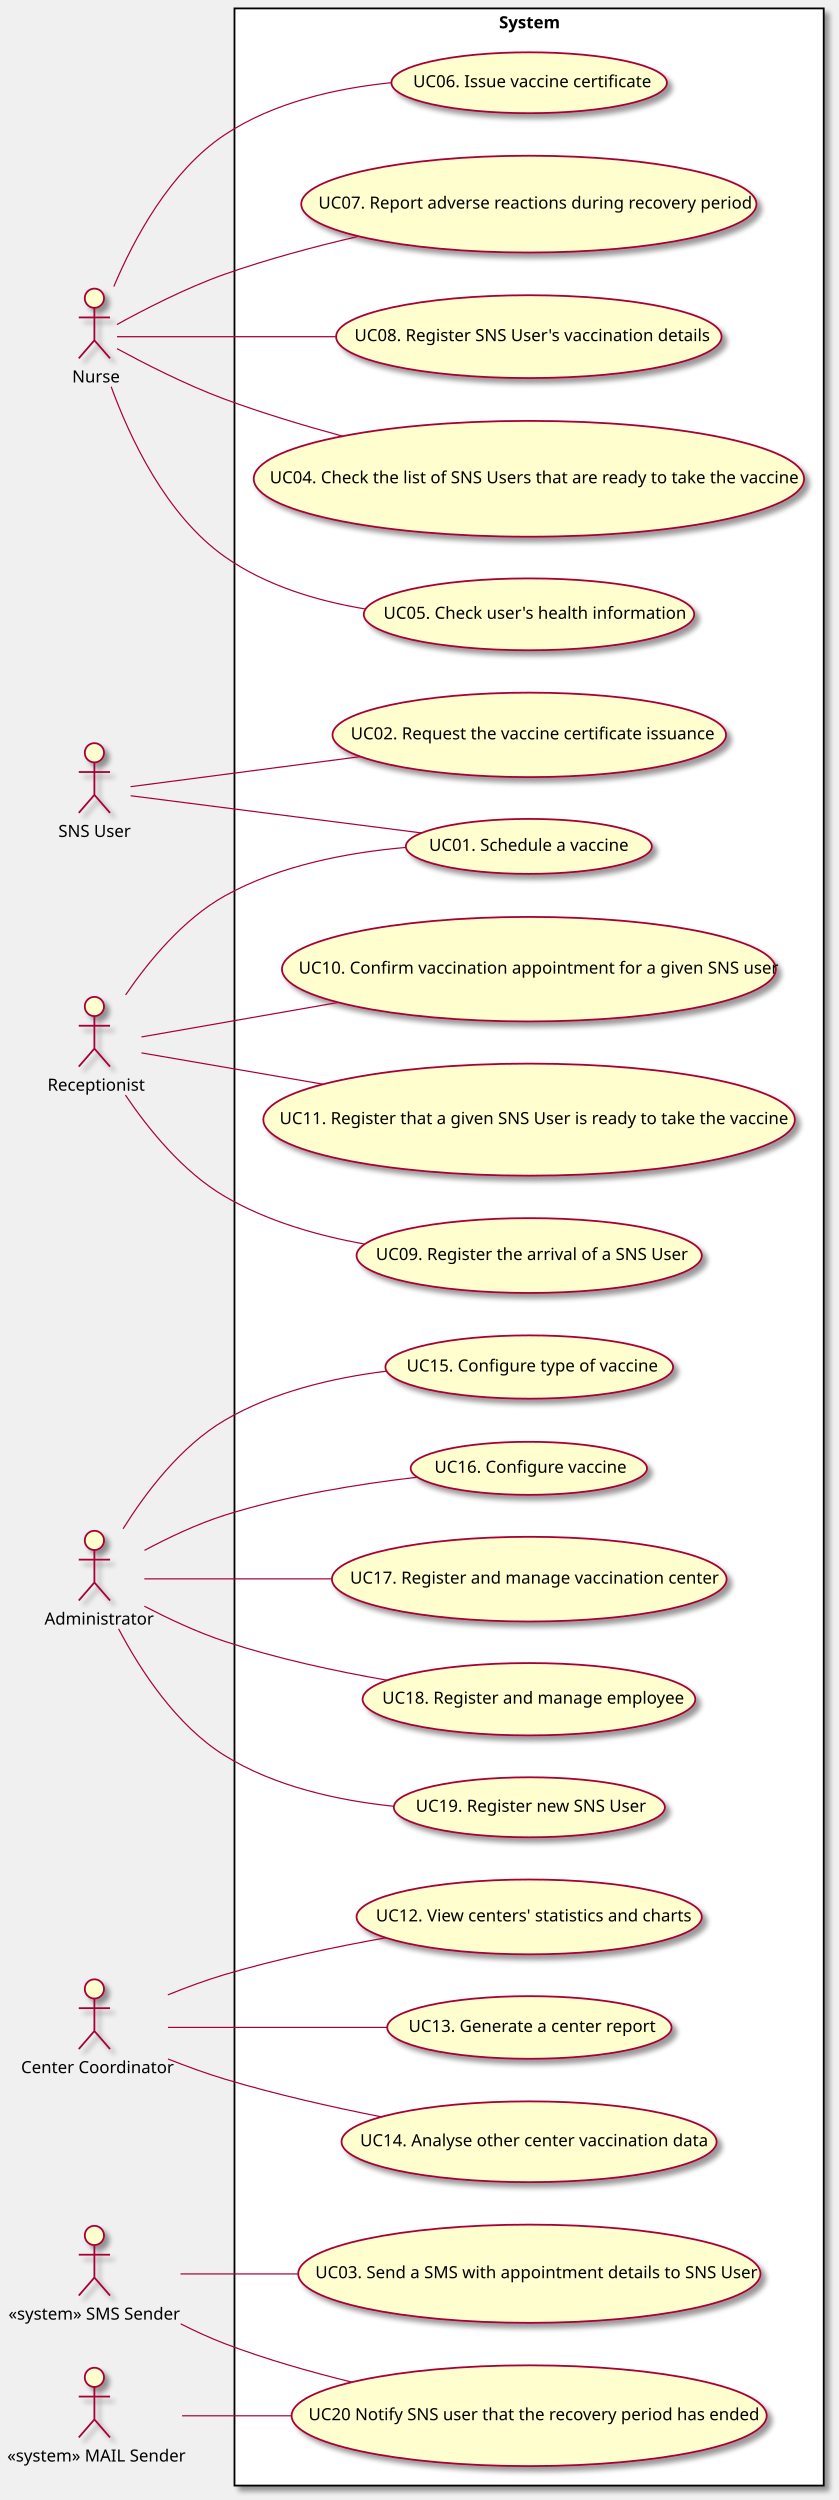
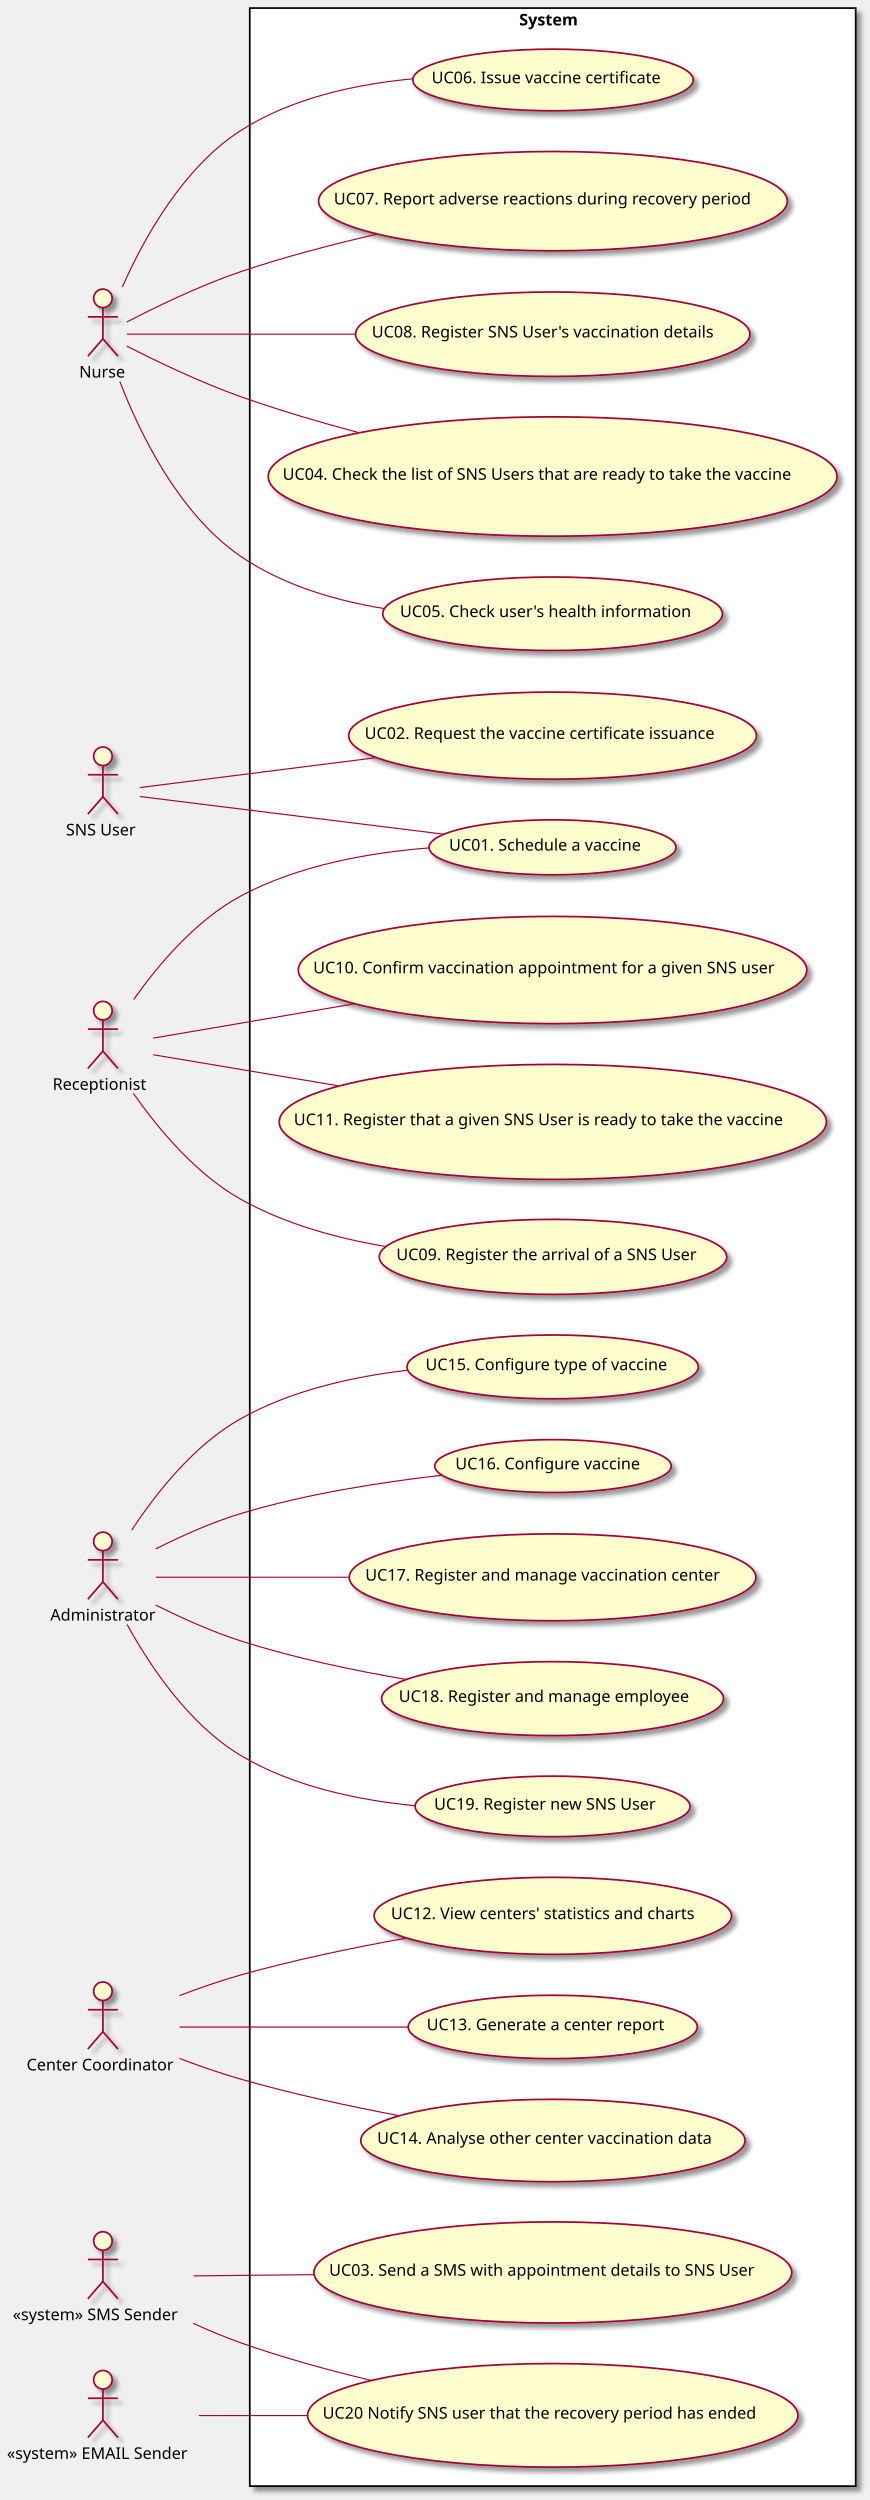
- <svg xmlns="http://www.w3.org/2000/svg" contentScriptType="application/ecmascript" contentStyleType="text/css" height="2079px" preserveAspectRatio="none" style="width:697px;height:2079px;background:#FFFFFF;" version="1.1" viewBox="0 0 697 2079" width="697px" zoomAndPan="magnify">
+ <svg xmlns="http://www.w3.org/2000/svg" contentScriptType="application/ecmascript" contentStyleType="text/css" height="2162px" preserveAspectRatio="none" style="width:752px;height:2162px;background:#FFFFFF;" version="1.1" viewBox="0 0 752 2162" width="752px" zoomAndPan="magnify">
  <defs>
-     <filter height="300%" id="fudltv7mrfibr" width="300%" x="-1" y="-1">
+     <filter height="300%" id="fjjvde1gguyhm" width="300%" x="-1" y="-1">
      <feGaussianBlur result="blurOut" stdDeviation="2.0" />
      <feColorMatrix in="blurOut" result="blurOut2" type="matrix" values="0 0 0 0 0 0 0 0 0 0 0 0 0 0 0 0 0 0 .4 0" />
      <feOffset dx="4.0" dy="4.0" in="blurOut2" result="blurOut3" />
      <feBlend in="SourceGraphic" in2="blurOut3" mode="normal" />
    </filter>
  </defs>
  <g>
-     <rect fill="#FFFFFF" filter="url(#fudltv7mrfibr)" height="2060" style="stroke:#000000;stroke-width:1.5;" width="490" x="195" y="7" />
-     <text fill="#000000" font-family="sans-serif" font-size="14" font-weight="bold" lengthAdjust="spacing" textLength="50" x="415" y="23.533">System</text>
-     <ellipse cx="439.793" cy="703.859" fill="#FEFECE" filter="url(#fudltv7mrfibr)" rx="102.293" ry="22.859" style="stroke:#A80036;stroke-width:1.5;" />
-     <text fill="#000000" font-family="sans-serif" font-size="14" lengthAdjust="spacing" textLength="166" x="356.793" y="707.587">UC01. Schedule a vaccine</text>
-     <ellipse cx="440.15" cy="611.13" fill="#FEFECE" filter="url(#fudltv7mrfibr)" rx="163.65" ry="35.13" style="stroke:#A80036;stroke-width:1.5;" />
-     <text fill="#000000" font-family="sans-serif" font-size="14" lengthAdjust="spacing" textLength="297" x="291.65" y="614.858">UC02. Request the vaccine certificate issuance</text>
-     <ellipse cx="440.193" cy="1890.839" fill="#FEFECE" filter="url(#fudltv7mrfibr)" rx="192.193" ry="40.839" style="stroke:#A80036;stroke-width:1.5;" />
-     <text fill="#000000" font-family="sans-serif" font-size="14" lengthAdjust="spacing" textLength="356" x="262.193" y="1894.567">UC03. Send a SMS with appointment details to SNS User</text>
-     <ellipse cx="439.832" cy="398.166" fill="#FEFECE" filter="url(#fudltv7mrfibr)" rx="228.833" ry="48.166" style="stroke:#A80036;stroke-width:1.5;" />
-     <text fill="#000000" font-family="sans-serif" font-size="14" lengthAdjust="spacing" textLength="431" x="224.333" y="401.895">UC04. Check the list of SNS Users that are ready to take the vaccine</text>
-     <ellipse cx="439.914" cy="510.883" fill="#FEFECE" filter="url(#fudltv7mrfibr)" rx="137.414" ry="29.883" style="stroke:#A80036;stroke-width:1.5;" />
-     <text fill="#000000" font-family="sans-serif" font-size="14" lengthAdjust="spacing" textLength="242" x="318.914" y="514.611">UC05. Check user's health information</text>
-     <ellipse cx="440.054" cy="68.811" fill="#FEFECE" filter="url(#fudltv7mrfibr)" rx="114.554" ry="25.311" style="stroke:#A80036;stroke-width:1.5;" />
-     <text fill="#000000" font-family="sans-serif" font-size="14" lengthAdjust="spacing" textLength="193" x="343.554" y="72.539">UC06. Issue vaccine certificate</text>
-     <ellipse cx="439.777" cy="169.755" fill="#FEFECE" filter="url(#fudltv7mrfibr)" rx="189.277" ry="40.255" style="stroke:#A80036;stroke-width:1.5;" />
-     <text fill="#000000" font-family="sans-serif" font-size="14" lengthAdjust="spacing" textLength="350" x="264.777" y="173.484">UC07. Report adverse reactions during recovery period</text>
-     <ellipse cx="439.787" cy="279.957" fill="#FEFECE" filter="url(#fudltv7mrfibr)" rx="160.287" ry="34.457" style="stroke:#A80036;stroke-width:1.5;" />
-     <text fill="#000000" font-family="sans-serif" font-size="14" lengthAdjust="spacing" textLength="290" x="294.787" y="283.686">UC08. Register SNS User's vaccination details</text>
-     <ellipse cx="440.071" cy="1044.114" fill="#FEFECE" filter="url(#fudltv7mrfibr)" rx="143.571" ry="31.114" style="stroke:#A80036;stroke-width:1.5;" />
-     <text fill="#000000" font-family="sans-serif" font-size="14" lengthAdjust="spacing" textLength="255" x="312.571" y="1047.843">UC09. Register the arrival of a SNS User</text>
-     <ellipse cx="439.847" cy="805.969" fill="#FEFECE" filter="url(#fudltv7mrfibr)" rx="205.347" ry="43.469" style="stroke:#A80036;stroke-width:1.5;" />
-     <text fill="#000000" font-family="sans-serif" font-size="14" lengthAdjust="spacing" textLength="383" x="248.347" y="809.698">UC10. Confirm vaccination appointment for a given SNS user</text>
-     <ellipse cx="439.991" cy="931.098" fill="#FEFECE" filter="url(#fudltv7mrfibr)" rx="220.992" ry="46.598" style="stroke:#A80036;stroke-width:1.5;" />
-     <text fill="#000000" font-family="sans-serif" font-size="14" lengthAdjust="spacing" textLength="415" x="232.492" y="934.827">UC11. Register that a given SNS User is ready to take the vaccine</text>
-     <ellipse cx="440.071" cy="1594.114" fill="#FEFECE" filter="url(#fudltv7mrfibr)" rx="143.571" ry="31.114" style="stroke:#A80036;stroke-width:1.5;" />
-     <text fill="#000000" font-family="sans-serif" font-size="14" lengthAdjust="spacing" textLength="255" x="312.571" y="1597.843">UC12. View centers' statistics and charts</text>
-     <ellipse cx="440.24" cy="1686.048" fill="#FEFECE" filter="url(#fudltv7mrfibr)" rx="118.24" ry="26.048" style="stroke:#A80036;stroke-width:1.5;" />
-     <text fill="#000000" font-family="sans-serif" font-size="14" lengthAdjust="spacing" textLength="201" x="339.74" y="1689.777">UC13. Generate a center report</text>
-     <ellipse cx="439.972" cy="1781.094" fill="#FEFECE" filter="url(#fudltv7mrfibr)" rx="155.972" ry="33.594" style="stroke:#A80036;stroke-width:1.5;" />
-     <text fill="#000000" font-family="sans-serif" font-size="14" lengthAdjust="spacing" textLength="281" x="299.472" y="1784.823">UC14. Analyse other center vaccination data</text>
-     <ellipse cx="440.128" cy="1136.826" fill="#FEFECE" filter="url(#fudltv7mrfibr)" rx="119.628" ry="26.326" style="stroke:#A80036;stroke-width:1.5;" />
-     <text fill="#000000" font-family="sans-serif" font-size="14" lengthAdjust="spacing" textLength="204" x="338.128" y="1140.554">UC15. Configure type of vaccine</text>
-     <ellipse cx="439.78" cy="1221.056" fill="#FEFECE" filter="url(#fudltv7mrfibr)" rx="98.28" ry="22.056" style="stroke:#A80036;stroke-width:1.5;" />
-     <text fill="#000000" font-family="sans-serif" font-size="14" lengthAdjust="spacing" textLength="157" x="361.28" y="1224.785">UC16. Configure vaccine</text>
-     <ellipse cx="440.131" cy="1313.226" fill="#FEFECE" filter="url(#fudltv7mrfibr)" rx="164.131" ry="35.226" style="stroke:#A80036;stroke-width:1.5;" />
-     <text fill="#000000" font-family="sans-serif" font-size="14" lengthAdjust="spacing" textLength="298" x="291.131" y="1316.955">UC17. Register and manage vaccination center</text>
-     <ellipse cx="439.859" cy="1413.072" fill="#FEFECE" filter="url(#fudltv7mrfibr)" rx="138.359" ry="30.072" style="stroke:#A80036;stroke-width:1.5;" />
-     <text fill="#000000" font-family="sans-serif" font-size="14" lengthAdjust="spacing" textLength="244" x="317.859" y="1416.8">UC18. Register and manage employee</text>
-     <ellipse cx="440.219" cy="1502.944" fill="#FEFECE" filter="url(#fudltv7mrfibr)" rx="112.719" ry="24.944" style="stroke:#A80036;stroke-width:1.5;" />
-     <text fill="#000000" font-family="sans-serif" font-size="14" lengthAdjust="spacing" textLength="189" x="345.719" y="1506.672">UC19. Register new SNS User</text>
-     <ellipse cx="440.046" cy="2008.909" fill="#FEFECE" filter="url(#fudltv7mrfibr)" rx="197.546" ry="41.909" style="stroke:#A80036;stroke-width:1.5;" />
-     <text fill="#000000" font-family="sans-serif" font-size="14" lengthAdjust="spacing" textLength="367" x="256.546" y="2012.638">UC20  Notify SNS user that the recovery period has ended</text>
-     <ellipse cx="78.5" cy="626" fill="#FEFECE" filter="url(#fudltv7mrfibr)" rx="8" ry="8" style="stroke:#A80036;stroke-width:1.5;" />
-     <path d="M78.5,634 L78.5,661 M65.5,642 L91.5,642 M78.5,661 L65.5,676 M78.5,661 L91.5,676 " fill="none" filter="url(#fudltv7mrfibr)" style="stroke:#A80036;stroke-width:1.5;" />
-     <text fill="#000000" font-family="sans-serif" font-size="14" lengthAdjust="spacing" textLength="60" x="48.5" y="696.033">SNS User</text>
-     <ellipse cx="78.5" cy="248" fill="#FEFECE" filter="url(#fudltv7mrfibr)" rx="8" ry="8" style="stroke:#A80036;stroke-width:1.5;" />
-     <path d="M78.5,256 L78.5,283 M65.5,264 L91.5,264 M78.5,283 L65.5,298 M78.5,283 L91.5,298 " fill="none" filter="url(#fudltv7mrfibr)" style="stroke:#A80036;stroke-width:1.5;" />
-     <text fill="#000000" font-family="sans-serif" font-size="14" lengthAdjust="spacing" textLength="37" x="60" y="318.033">Nurse</text>
-     <ellipse cx="78.5" cy="837" fill="#FEFECE" filter="url(#fudltv7mrfibr)" rx="8" ry="8" style="stroke:#A80036;stroke-width:1.5;" />
-     <path d="M78.5,845 L78.5,872 M65.5,853 L91.5,853 M78.5,872 L65.5,887 M78.5,872 L91.5,887 " fill="none" filter="url(#fudltv7mrfibr)" style="stroke:#A80036;stroke-width:1.5;" />
-     <text fill="#000000" font-family="sans-serif" font-size="14" lengthAdjust="spacing" textLength="78" x="39.5" y="907.033">Receptionist</text>
-     <ellipse cx="78.5" cy="1281" fill="#FEFECE" filter="url(#fudltv7mrfibr)" rx="8" ry="8" style="stroke:#A80036;stroke-width:1.5;" />
-     <path d="M78.5,1289 L78.5,1316 M65.5,1297 L91.5,1297 M78.5,1316 L65.5,1331 M78.5,1316 L91.5,1331 " fill="none" filter="url(#fudltv7mrfibr)" style="stroke:#A80036;stroke-width:1.5;" />
-     <text fill="#000000" font-family="sans-serif" font-size="14" lengthAdjust="spacing" textLength="83" x="37" y="1351.033">Administrator</text>
-     <ellipse cx="78.5" cy="1654" fill="#FEFECE" filter="url(#fudltv7mrfibr)" rx="8" ry="8" style="stroke:#A80036;stroke-width:1.5;" />
-     <path d="M78.5,1662 L78.5,1689 M65.5,1670 L91.5,1670 M78.5,1689 L65.5,1704 M78.5,1689 L91.5,1704 " fill="none" filter="url(#fudltv7mrfibr)" style="stroke:#A80036;stroke-width:1.5;" />
-     <text fill="#000000" font-family="sans-serif" font-size="14" lengthAdjust="spacing" textLength="122" x="17.5" y="1724.033">Center Coordinator</text>
-     <ellipse cx="78.5" cy="1859" fill="#FEFECE" filter="url(#fudltv7mrfibr)" rx="8" ry="8" style="stroke:#A80036;stroke-width:1.5;" />
-     <path d="M78.5,1867 L78.5,1894 M65.5,1875 L91.5,1875 M78.5,1894 L65.5,1909 M78.5,1894 L91.5,1909 " fill="none" filter="url(#fudltv7mrfibr)" style="stroke:#A80036;stroke-width:1.5;" />
-     <text fill="#000000" font-family="sans-serif" font-size="14" lengthAdjust="spacing" textLength="143" x="7" y="1929.033">«system» SMS Sender</text>
-     <ellipse cx="78.5" cy="1977" fill="#FEFECE" filter="url(#fudltv7mrfibr)" rx="8" ry="8" style="stroke:#A80036;stroke-width:1.5;" />
-     <path d="M78.5,1985 L78.5,2012 M65.5,1993 L91.5,1993 M78.5,2012 L65.5,2027 M78.5,2012 L91.5,2027 " fill="none" filter="url(#fudltv7mrfibr)" style="stroke:#A80036;stroke-width:1.5;" />
-     <text fill="#000000" font-family="sans-serif" font-size="14" lengthAdjust="spacing" textLength="145" x="6" y="2047.033">«system» MAIL Sender</text>
-     <path d="M108.61,661.73 C160.68,668.39 271.69,682.59 350.64,692.69 " fill="none" id="user-UC01" style="stroke:#A80036;stroke-width:1.0;" />
-     <path d="M108.61,654.19 C150.24,648.75 229.52,638.39 299.98,629.17 " fill="none" id="user-UC02" style="stroke:#A80036;stroke-width:1.0;" />
-     <path d="M150.1,1891 C178.52,1891 212.8,1891 247.67,1891 " fill="none" id="dgs-UC03" style="stroke:#A80036;stroke-width:1.0;" />
-     <path d="M104.46,827.36 C123.49,799.45 152.29,764.37 187,745 C232.48,719.62 289.3,708.9 337.47,704.73 " fill="none" id="recept-UC01" style="stroke:#A80036;stroke-width:1.0;" />
-     <path d="M97.29,289.94 C118.24,301.32 154.32,319.95 187,332 C218.08,343.46 252.01,353.77 284.61,362.64 " fill="none" id="nurse-UC05" style="stroke:#A80036;stroke-width:1.0;" />
-     <path d="M92.46,321.6 C107.93,364.07 138.06,428.51 187,463 C220.86,486.86 263.37,499.72 303.78,506.42 " fill="none" id="nurse-UC06" style="stroke:#A80036;stroke-width:1.0;" />
-     <path d="M94.65,238.28 C111.14,199.13 141.4,142.22 187,112 C227.42,85.21 279.23,73.46 325.36,68.78 " fill="none" id="nurse-UC07" style="stroke:#A80036;stroke-width:1.0;" />
-     <path d="M97.23,269.89 C118.12,258.34 154.15,239.56 187,228 C222.15,215.63 261,205.19 297.45,196.72 " fill="none" id="nurse-UC08" style="stroke:#A80036;stroke-width:1.0;" />
-     <path d="M97.33,280 C131.05,280 207.25,280 279.15,280 " fill="none" id="nurse-UC09" style="stroke:#A80036;stroke-width:1.0;" />
-     <path d="M104.3,910.67 C123.34,938.93 152.23,974.71 187,995 C221.93,1015.39 263.77,1027.48 303.22,1034.59 " fill="none" id="recept-UC10" style="stroke:#A80036;stroke-width:1.0;" />
-     <path d="M117.63,862.32 C156.85,855.45 220.55,844.28 280.93,833.7 " fill="none" id="recept-UC11" style="stroke:#A80036;stroke-width:1.0;" />
-     <path d="M117.63,875.58 C154.14,881.87 211.86,891.83 268.37,901.57 " fill="none" id="recept-UC12" style="stroke:#A80036;stroke-width:1.0;" />
-     <path d="M139.57,1658.94 C154.83,1652.76 171.34,1646.65 187,1642 C230.12,1629.21 278.45,1619.04 321.15,1611.41 " fill="none" id="coordinator-UC13" style="stroke:#A80036;stroke-width:1.0;" />
-     <path d="M139.67,1686 C189.24,1686 261.02,1686 321.86,1686 " fill="none" id="coordinator-UC14" style="stroke:#A80036;stroke-width:1.0;" />
-     <path d="M139.66,1712.24 C154.92,1718.29 171.41,1724.31 187,1729 C228.82,1741.57 275.44,1752.12 317.11,1760.37 " fill="none" id="coordinator-UC15" style="stroke:#A80036;stroke-width:1.0;" />
-     <path d="M102.34,1271.35 C121.06,1241.32 150.41,1202.44 187,1181 C227.23,1157.42 276.86,1145.78 321.4,1140.26 " fill="none" id="admin-UC16" style="stroke:#A80036;stroke-width:1.0;" />
-     <path d="M120.13,1289.3 C139.75,1278.83 163.98,1267.27 187,1260 C238.72,1243.67 298.64,1234.04 347.08,1228.44 " fill="none" id="admin-UC17" style="stroke:#A80036;stroke-width:1.0;" />
-     <path d="M120.04,1313 C158.24,1313 218.04,1313 275.59,1313 " fill="none" id="admin-UC18" style="stroke:#A80036;stroke-width:1.0;" />
-     <path d="M120.05,1335.74 C139.75,1345.97 164.07,1357.42 187,1365 C230.13,1379.26 278.9,1389.78 321.96,1397.27 " fill="none" id="admin-UC19" style="stroke:#A80036;stroke-width:1.0;" />
-     <path d="M98.61,1354.56 C116.5,1388.56 146.54,1434.96 187,1460 C228.61,1485.75 281.12,1497.3 327.42,1502.1 " fill="none" id="admin-UC20" style="stroke:#A80036;stroke-width:1.0;" />
-     <path d="M150.27,1932.52 C162.28,1938.59 174.81,1944.35 187,1949 C220.41,1961.74 257.37,1972.35 292.45,1980.93 " fill="none" id="dgs-UC21" style="stroke:#A80036;stroke-width:1.0;" />
-     <path d="M151.39,2009 C178.13,2009 209.92,2009 242.45,2009 " fill="none" id="dgsMail-UC21" style="stroke:#A80036;stroke-width:1.0;" />
+     <rect fill="#FFFFFF" filter="url(#fjjvde1gguyhm)" height="2143" style="stroke:#000000;stroke-width:1.5;" width="524" x="216" y="7" />
+     <text fill="#000000" font-family="sans-serif" font-size="14" font-weight="bold" lengthAdjust="spacing" textLength="58" x="449" y="21.995">System</text>
+     <ellipse cx="477.828" cy="732.765" fill="#FEFECE" filter="url(#fjjvde1gguyhm)" rx="106.828" ry="23.765" style="stroke:#A80036;stroke-width:1.5;" />
+     <text fill="#000000" font-family="sans-serif" font-size="14" lengthAdjust="spacing" textLength="179" x="388.328" y="735.612">UC01. Schedule a vaccine</text>
+     <ellipse cx="477.856" cy="636.171" fill="#FEFECE" filter="url(#fjjvde1gguyhm)" rx="176.356" ry="37.671" style="stroke:#A80036;stroke-width:1.5;" />
+     <text fill="#000000" font-family="sans-serif" font-size="14" lengthAdjust="spacing" textLength="325" x="315.356" y="639.018">UC02. Request the vaccine certificate issuance</text>
+     <ellipse cx="478.118" cy="1965.224" fill="#FEFECE" filter="url(#fjjvde1gguyhm)" rx="206.618" ry="43.724" style="stroke:#A80036;stroke-width:1.5;" />
+     <text fill="#000000" font-family="sans-serif" font-size="14" lengthAdjust="spacing" textLength="387" x="284.618" y="1968.07">UC03. Send a SMS with appointment details to SNS User</text>
+     <ellipse cx="477.941" cy="412.088" fill="#FEFECE" filter="url(#fjjvde1gguyhm)" rx="245.941" ry="51.588" style="stroke:#A80036;stroke-width:1.5;" />
+     <text fill="#000000" font-family="sans-serif" font-size="14" lengthAdjust="spacing" textLength="467" x="244.441" y="414.935">UC04. Check the list of SNS Users that are ready to take the vaccine</text>
+     <ellipse cx="477.889" cy="530.778" fill="#FEFECE" filter="url(#fjjvde1gguyhm)" rx="146.889" ry="31.778" style="stroke:#A80036;stroke-width:1.5;" />
+     <text fill="#000000" font-family="sans-serif" font-size="14" lengthAdjust="spacing" textLength="264" x="345.889" y="533.624">UC05. Check user's health information</text>
+     <ellipse cx="478.241" cy="69.148" fill="#FEFECE" filter="url(#fjjvde1gguyhm)" rx="121.241" ry="26.648" style="stroke:#A80036;stroke-width:1.5;" />
+     <text fill="#000000" font-family="sans-serif" font-size="14" lengthAdjust="spacing" textLength="210" x="373.241" y="71.995">UC06. Issue vaccine certificate</text>
+     <ellipse cx="478.2" cy="173.94" fill="#FEFECE" filter="url(#fjjvde1gguyhm)" rx="202.7" ry="42.94" style="stroke:#A80036;stroke-width:1.5;" />
+     <text fill="#000000" font-family="sans-serif" font-size="14" lengthAdjust="spacing" textLength="379" x="288.7" y="176.787">UC07. Report adverse reactions during recovery period</text>
+     <ellipse cx="478.03" cy="289.006" fill="#FEFECE" filter="url(#fjjvde1gguyhm)" rx="170.53" ry="36.506" style="stroke:#A80036;stroke-width:1.5;" />
+     <text fill="#000000" font-family="sans-serif" font-size="14" lengthAdjust="spacing" textLength="313" x="321.53" y="291.853">UC08. Register SNS User's vaccination details</text>
+     <ellipse cx="478.249" cy="1086.95" fill="#FEFECE" filter="url(#fjjvde1gguyhm)" rx="150.249" ry="32.45" style="stroke:#A80036;stroke-width:1.5;" />
+     <text fill="#000000" font-family="sans-serif" font-size="14" lengthAdjust="spacing" textLength="271" x="342.749" y="1089.796">UC09. Register the arrival of a SNS User</text>
+     <ellipse cx="477.861" cy="838.872" fill="#FEFECE" filter="url(#fjjvde1gguyhm)" rx="219.862" ry="46.372" style="stroke:#A80036;stroke-width:1.5;" />
+     <text fill="#000000" font-family="sans-serif" font-size="14" lengthAdjust="spacing" textLength="414" x="270.861" y="841.719">UC10. Confirm vaccination appointment for a given SNS user</text>
+     <ellipse cx="478.081" cy="970.216" fill="#FEFECE" filter="url(#fjjvde1gguyhm)" rx="236.581" ry="49.716" style="stroke:#A80036;stroke-width:1.5;" />
+     <text fill="#000000" font-family="sans-serif" font-size="14" lengthAdjust="spacing" textLength="448" x="254.081" y="973.063">UC11. Register that a given SNS User is ready to take the vaccine</text>
+     <ellipse cx="478.078" cy="1656.816" fill="#FEFECE" filter="url(#fjjvde1gguyhm)" rx="154.578" ry="33.316" style="stroke:#A80036;stroke-width:1.5;" />
+     <text fill="#000000" font-family="sans-serif" font-size="14" lengthAdjust="spacing" textLength="280" x="338.078" y="1659.662">UC12. View centers' statistics and charts</text>
+     <ellipse cx="478.004" cy="1752.901" fill="#FEFECE" filter="url(#fjjvde1gguyhm)" rx="125.004" ry="27.401" style="stroke:#A80036;stroke-width:1.5;" />
+     <text fill="#000000" font-family="sans-serif" font-size="14" lengthAdjust="spacing" textLength="218" x="369.004" y="1755.747">UC13. Generate a center report</text>
+     <ellipse cx="478.168" cy="1851.134" fill="#FEFECE" filter="url(#fjjvde1gguyhm)" rx="166.168" ry="35.634" style="stroke:#A80036;stroke-width:1.5;" />
+     <text fill="#000000" font-family="sans-serif" font-size="14" lengthAdjust="spacing" textLength="304" x="326.168" y="1853.98">UC14. Analyse other center vaccination data</text>
+     <ellipse cx="477.947" cy="1182.089" fill="#FEFECE" filter="url(#fjjvde1gguyhm)" rx="125.947" ry="27.589" style="stroke:#A80036;stroke-width:1.5;" />
+     <text fill="#000000" font-family="sans-serif" font-size="14" lengthAdjust="spacing" textLength="220" x="367.947" y="1184.936">UC15. Configure type of vaccine</text>
+     <ellipse cx="478.248" cy="1267.85" fill="#FEFECE" filter="url(#fjjvde1gguyhm)" rx="102.248" ry="22.85" style="stroke:#A80036;stroke-width:1.5;" />
+     <text fill="#000000" font-family="sans-serif" font-size="14" lengthAdjust="spacing" textLength="169" x="393.748" y="1270.696">UC16. Configure vaccine</text>
+     <ellipse cx="477.87" cy="1364.074" fill="#FEFECE" filter="url(#fjjvde1gguyhm)" rx="175.87" ry="37.574" style="stroke:#A80036;stroke-width:1.5;" />
+     <text fill="#000000" font-family="sans-serif" font-size="14" lengthAdjust="spacing" textLength="324" x="315.87" y="1366.921">UC17. Register and manage vaccination center</text>
+     <ellipse cx="477.848" cy="1468.97" fill="#FEFECE" filter="url(#fjjvde1gguyhm)" rx="147.848" ry="31.97" style="stroke:#A80036;stroke-width:1.5;" />
+     <text fill="#000000" font-family="sans-serif" font-size="14" lengthAdjust="spacing" textLength="266" x="344.848" y="1471.816">UC18. Register and manage employee</text>
+     <ellipse cx="477.897" cy="1562.179" fill="#FEFECE" filter="url(#fjjvde1gguyhm)" rx="118.897" ry="26.18" style="stroke:#A80036;stroke-width:1.5;" />
+     <text fill="#000000" font-family="sans-serif" font-size="14" lengthAdjust="spacing" textLength="205" x="375.397" y="1565.026">UC19. Register new SNS User</text>
+     <ellipse cx="478.009" cy="2088.802" fill="#FEFECE" filter="url(#fjjvde1gguyhm)" rx="212.009" ry="44.802" style="stroke:#A80036;stroke-width:1.5;" />
+     <text fill="#000000" font-family="sans-serif" font-size="14" lengthAdjust="spacing" textLength="398" x="279.009" y="2091.649">UC20  Notify SNS user that the recovery period has ended</text>
+     <ellipse cx="89" cy="654" fill="#FEFECE" filter="url(#fjjvde1gguyhm)" rx="8" ry="8" style="stroke:#A80036;stroke-width:1.5;" />
+     <path d="M89,662 L89,689 M76,670 L102,670 M89,689 L76,704 M89,689 L102,704 " fill="none" filter="url(#fjjvde1gguyhm)" style="stroke:#A80036;stroke-width:1.5;" />
+     <text fill="#000000" font-family="sans-serif" font-size="14" lengthAdjust="spacing" textLength="64" x="57" y="722.495">SNS User</text>
+     <ellipse cx="89" cy="258" fill="#FEFECE" filter="url(#fjjvde1gguyhm)" rx="8" ry="8" style="stroke:#A80036;stroke-width:1.5;" />
+     <path d="M89,266 L89,293 M76,274 L102,274 M89,293 L76,308 M89,293 L102,308 " fill="none" filter="url(#fjjvde1gguyhm)" style="stroke:#A80036;stroke-width:1.5;" />
+     <text fill="#000000" font-family="sans-serif" font-size="14" lengthAdjust="spacing" textLength="41" x="68.5" y="326.495">Nurse</text>
+     <ellipse cx="89" cy="874" fill="#FEFECE" filter="url(#fjjvde1gguyhm)" rx="8" ry="8" style="stroke:#A80036;stroke-width:1.5;" />
+     <path d="M89,882 L89,909 M76,890 L102,890 M89,909 L76,924 M89,909 L102,924 " fill="none" filter="url(#fjjvde1gguyhm)" style="stroke:#A80036;stroke-width:1.5;" />
+     <text fill="#000000" font-family="sans-serif" font-size="14" lengthAdjust="spacing" textLength="87" x="45.5" y="942.495">Receptionist</text>
+     <ellipse cx="89" cy="1333" fill="#FEFECE" filter="url(#fjjvde1gguyhm)" rx="8" ry="8" style="stroke:#A80036;stroke-width:1.5;" />
+     <path d="M89,1341 L89,1368 M76,1349 L102,1349 M89,1368 L76,1383 M89,1368 L102,1383 " fill="none" filter="url(#fjjvde1gguyhm)" style="stroke:#A80036;stroke-width:1.5;" />
+     <text fill="#000000" font-family="sans-serif" font-size="14" lengthAdjust="spacing" textLength="91" x="43.5" y="1401.495">Administrator</text>
+     <ellipse cx="89" cy="1722" fill="#FEFECE" filter="url(#fjjvde1gguyhm)" rx="8" ry="8" style="stroke:#A80036;stroke-width:1.5;" />
+     <path d="M89,1730 L89,1757 M76,1738 L102,1738 M89,1757 L76,1772 M89,1757 L102,1772 " fill="none" filter="url(#fjjvde1gguyhm)" style="stroke:#A80036;stroke-width:1.5;" />
+     <text fill="#000000" font-family="sans-serif" font-size="14" lengthAdjust="spacing" textLength="132" x="23" y="1790.495">Center Coordinator</text>
+     <ellipse cx="89" cy="1938" fill="#FEFECE" filter="url(#fjjvde1gguyhm)" rx="8" ry="8" style="stroke:#A80036;stroke-width:1.5;" />
+     <path d="M89,1946 L89,1973 M76,1954 L102,1954 M89,1973 L76,1988 M89,1973 L102,1988 " fill="none" filter="url(#fjjvde1gguyhm)" style="stroke:#A80036;stroke-width:1.5;" />
+     <text fill="#000000" font-family="sans-serif" font-size="14" lengthAdjust="spacing" textLength="156" x="11" y="2006.495">«system» SMS Sender</text>
+     <ellipse cx="89" cy="2058" fill="#FEFECE" filter="url(#fjjvde1gguyhm)" rx="8" ry="8" style="stroke:#A80036;stroke-width:1.5;" />
+     <path d="M89,2066 L89,2093 M76,2074 L102,2074 M89,2093 L76,2108 M89,2093 L102,2108 " fill="none" filter="url(#fjjvde1gguyhm)" style="stroke:#A80036;stroke-width:1.5;" />
+     <text fill="#000000" font-family="sans-serif" font-size="14" lengthAdjust="spacing" textLength="166" x="6" y="2126.495">«system» EMAIL Sender</text>
+     <path d="M121.02,688.85 C177.34,695.83 298.47,710.86 383.73,721.43 " fill="none" id="user-UC01" style="stroke:#A80036;stroke-width:1.0;" />
+     <path d="M121.02,681.07 C165.41,675.45 250.07,664.73 325.69,655.16 " fill="none" id="user-UC02" style="stroke:#A80036;stroke-width:1.0;" />
+     <path d="M167.39,1968.2 C197.83,1967.89 234.35,1967.51 271.46,1967.12 " fill="none" id="dgs-UC03" style="stroke:#A80036;stroke-width:1.0;" />
+     <path d="M115.59,864.39 C136.63,834.62 169.23,795.9 208,775 C257.51,748.31 319.12,737.36 370.88,733.28 " fill="none" id="recept-UC01" style="stroke:#A80036;stroke-width:1.0;" />
+     <path d="M109.6,299.28 C132.65,311.06 172.32,330.37 208,343 C240.72,354.58 276.32,365.11 310.58,374.25 " fill="none" id="nurse-UC05" style="stroke:#A80036;stroke-width:1.0;" />
+     <path d="M103.65,329.87 C120.74,374.42 154.46,444.23 208,481 C244.22,505.87 289.39,519.3 332.3,526.3 " fill="none" id="nurse-UC06" style="stroke:#A80036;stroke-width:1.0;" />
+     <path d="M105.77,248.27 C123.93,207.14 157.86,145.22 208,113 C251.79,84.86 307.62,72.78 357.05,68.15 " fill="none" id="nurse-UC07" style="stroke:#A80036;stroke-width:1.0;" />
+     <path d="M109.53,278.54 C132.53,266.59 172.15,247.12 208,235 C245.65,222.27 287.17,211.38 326.08,202.48 " fill="none" id="nurse-UC08" style="stroke:#A80036;stroke-width:1.0;" />
+     <path d="M109.72,289 C146.69,289 229.7,289 307.47,289 " fill="none" id="nurse-UC09" style="stroke:#A80036;stroke-width:1.0;" />
+     <path d="M115.41,945.6 C136.46,975.7 169.16,1015.14 208,1037 C245.88,1058.31 291.04,1070.78 333.45,1078 " fill="none" id="recept-UC10" style="stroke:#A80036;stroke-width:1.0;" />
+     <path d="M132.52,897.75 C174.74,890.55 242.24,879.04 306.35,868.1 " fill="none" id="recept-UC11" style="stroke:#A80036;stroke-width:1.0;" />
+     <path d="M132.52,912.14 C171.79,918.74 232.95,929.01 292.89,939.08 " fill="none" id="recept-UC12" style="stroke:#A80036;stroke-width:1.0;" />
+     <path d="M155.15,1725.8 C172.15,1719.35 190.6,1712.93 208,1708 C254.08,1694.96 305.55,1684.28 351.04,1676.13 " fill="none" id="coordinator-UC13" style="stroke:#A80036;stroke-width:1.0;" />
+     <path d="M155.21,1753 C209.07,1753 287.05,1753 352.76,1753 " fill="none" id="coordinator-UC14" style="stroke:#A80036;stroke-width:1.0;" />
+     <path d="M155.18,1780.12 C172.18,1786.56 190.61,1793.01 208,1798 C252.15,1810.67 301.24,1821.32 345.27,1829.67 " fill="none" id="coordinator-UC15" style="stroke:#A80036;stroke-width:1.0;" />
+     <path d="M113.88,1323.27 C134.63,1291.73 167.65,1249.71 208,1227 C251.53,1202.49 304.87,1190.54 352.54,1184.96 " fill="none" id="admin-UC16" style="stroke:#A80036;stroke-width:1.0;" />
+     <path d="M134.76,1339.45 C156.32,1328.59 182.9,1316.59 208,1309 C264.41,1291.94 329.72,1281.77 381.86,1275.83 " fill="none" id="admin-UC17" style="stroke:#A80036;stroke-width:1.0;" />
+     <path d="M134.77,1364 C176.06,1364 240.09,1364 301.65,1364 " fill="none" id="admin-UC18" style="stroke:#A80036;stroke-width:1.0;" />
+     <path d="M134.59,1388.04 C156.23,1398.86 182.92,1410.97 208,1419 C253.8,1433.67 305.45,1444.56 351.16,1452.36 " fill="none" id="admin-UC19" style="stroke:#A80036;stroke-width:1.0;" />
+     <path d="M109.88,1404.82 C129.62,1440.71 163.35,1491.26 208,1518 C252.96,1544.93 309.37,1556.79 358.9,1561.58 " fill="none" id="admin-UC20" style="stroke:#A80036;stroke-width:1.0;" />
+     <path d="M167.04,2009.19 C180.48,2015.34 194.49,2021.22 208,2026 C244.06,2038.76 283.76,2049.68 321.33,2058.67 " fill="none" id="dgs-UC21" style="stroke:#A80036;stroke-width:1.0;" />
+     <path d="M172.07,2089 C199.92,2089 232.43,2089 265.66,2089 " fill="none" id="dgsMail-UC21" style="stroke:#A80036;stroke-width:1.0;" />
  </g>
</svg>
